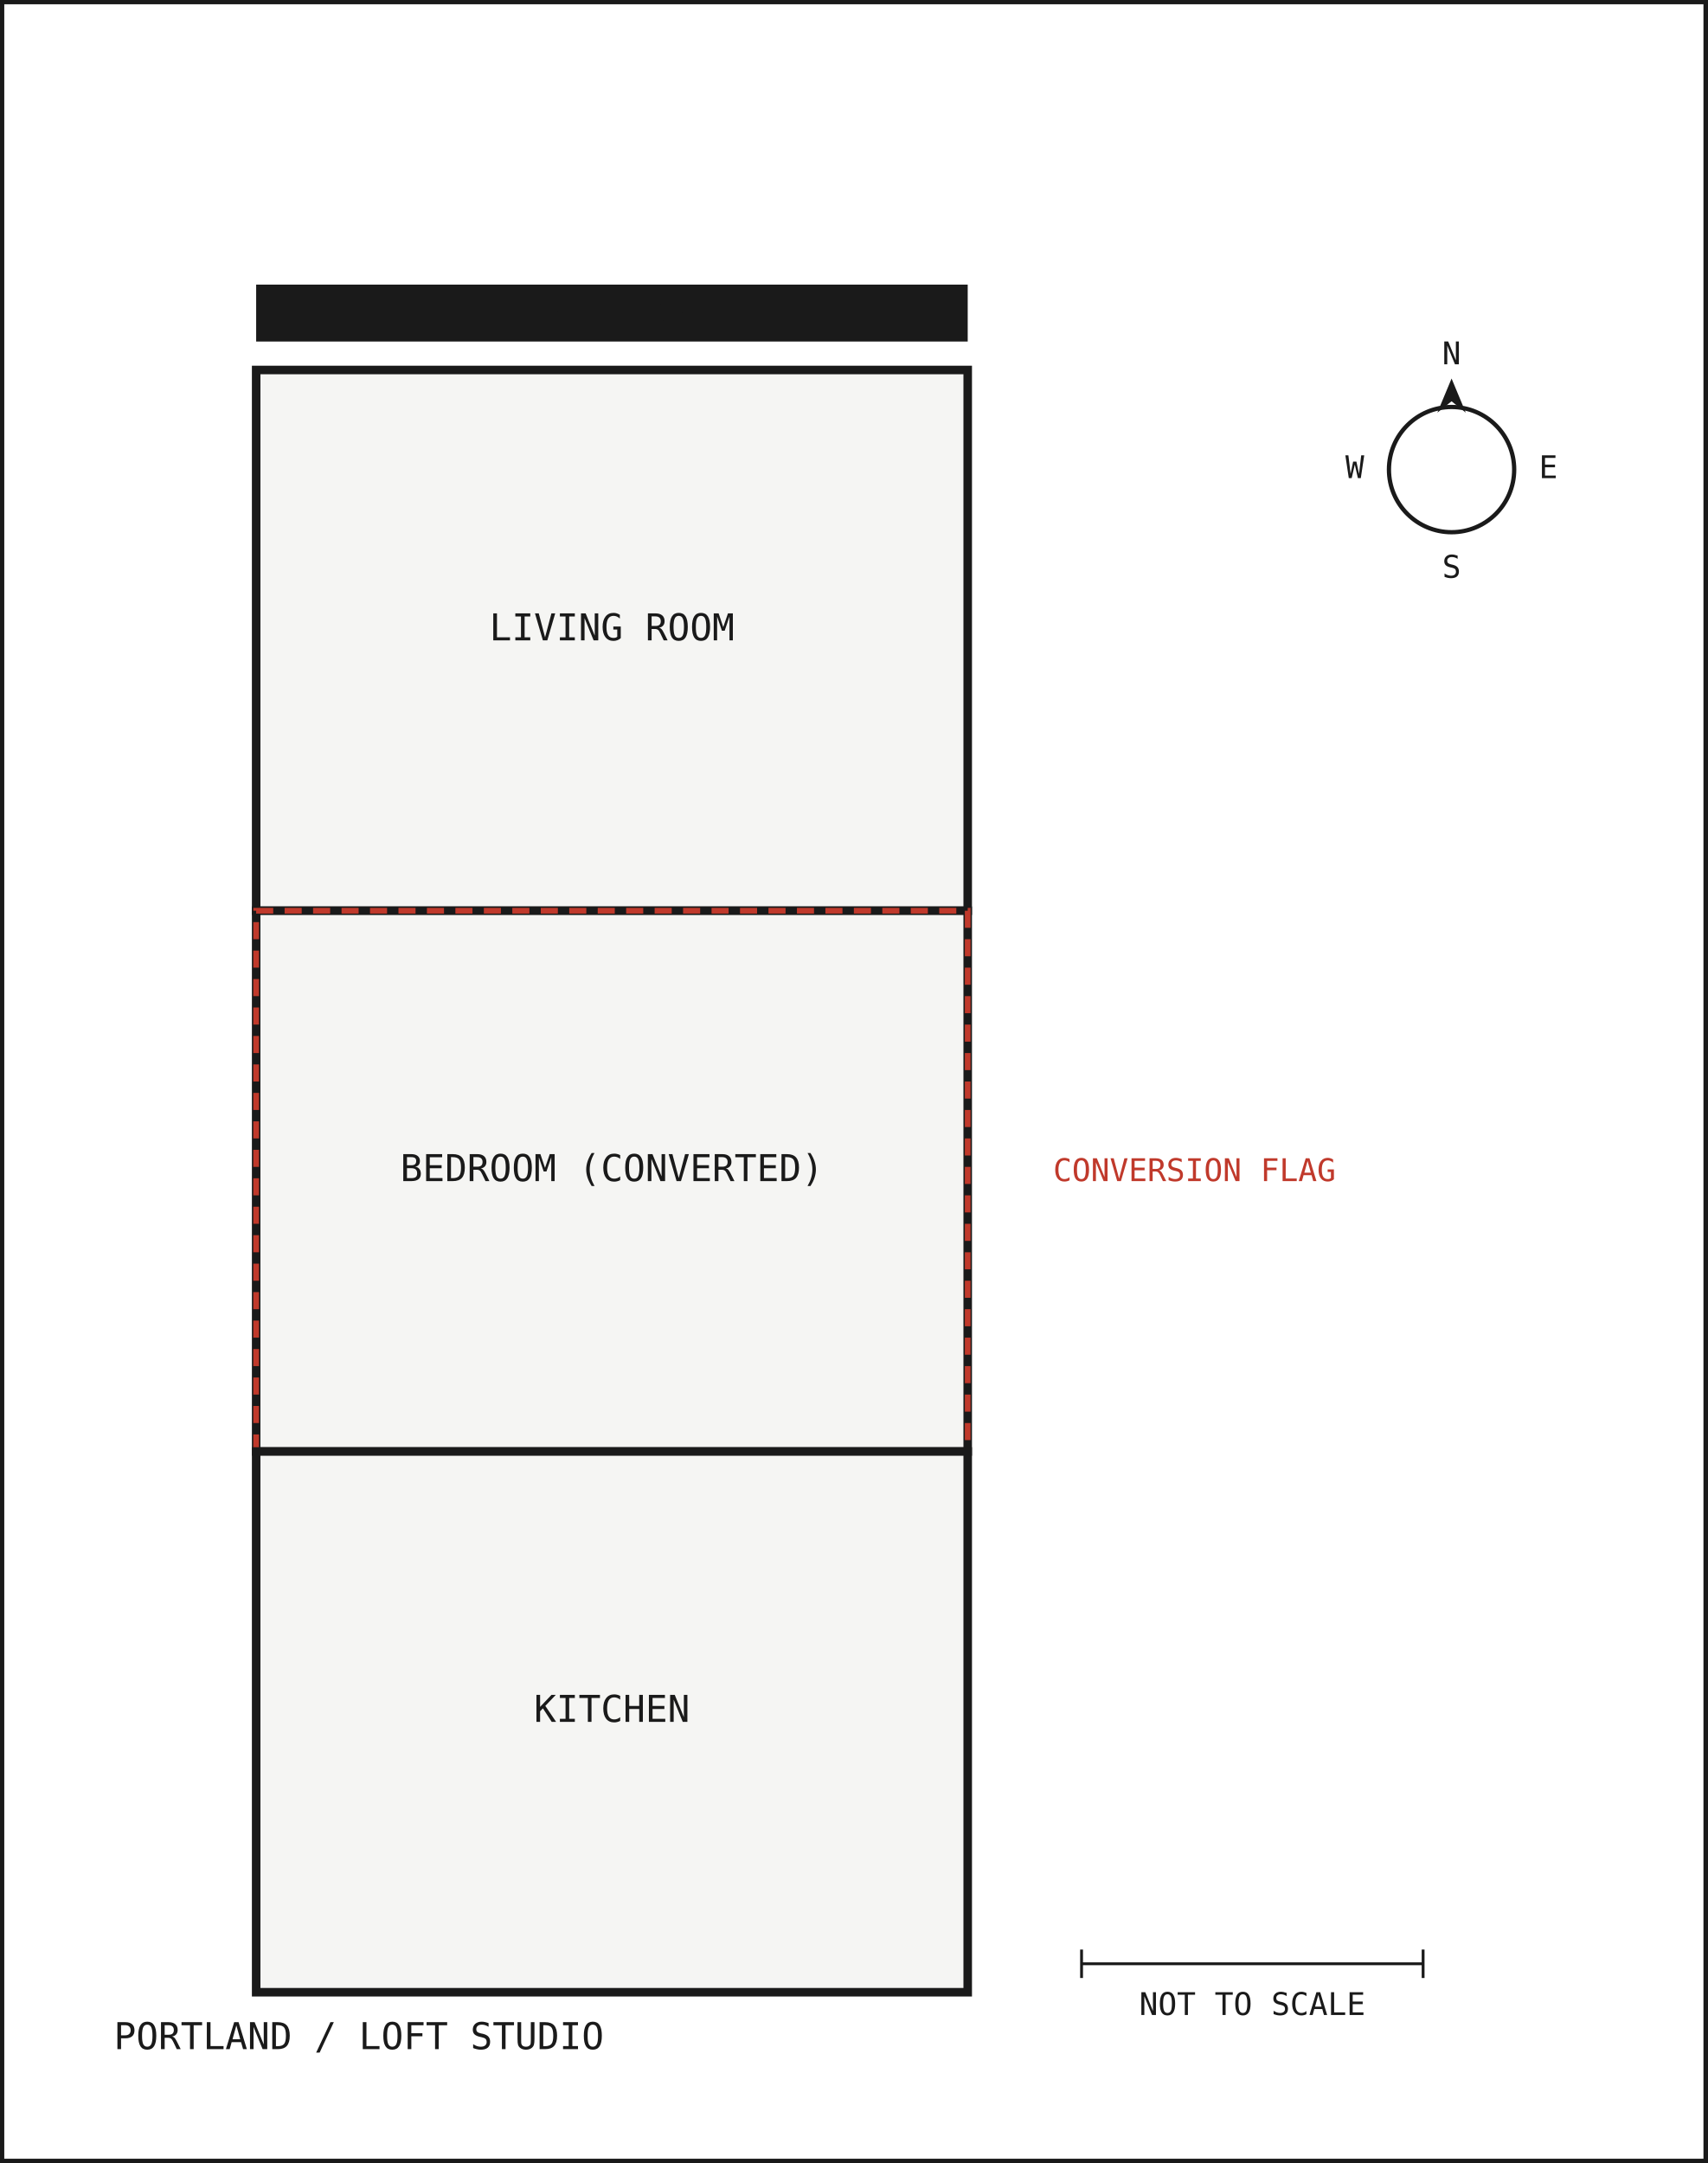
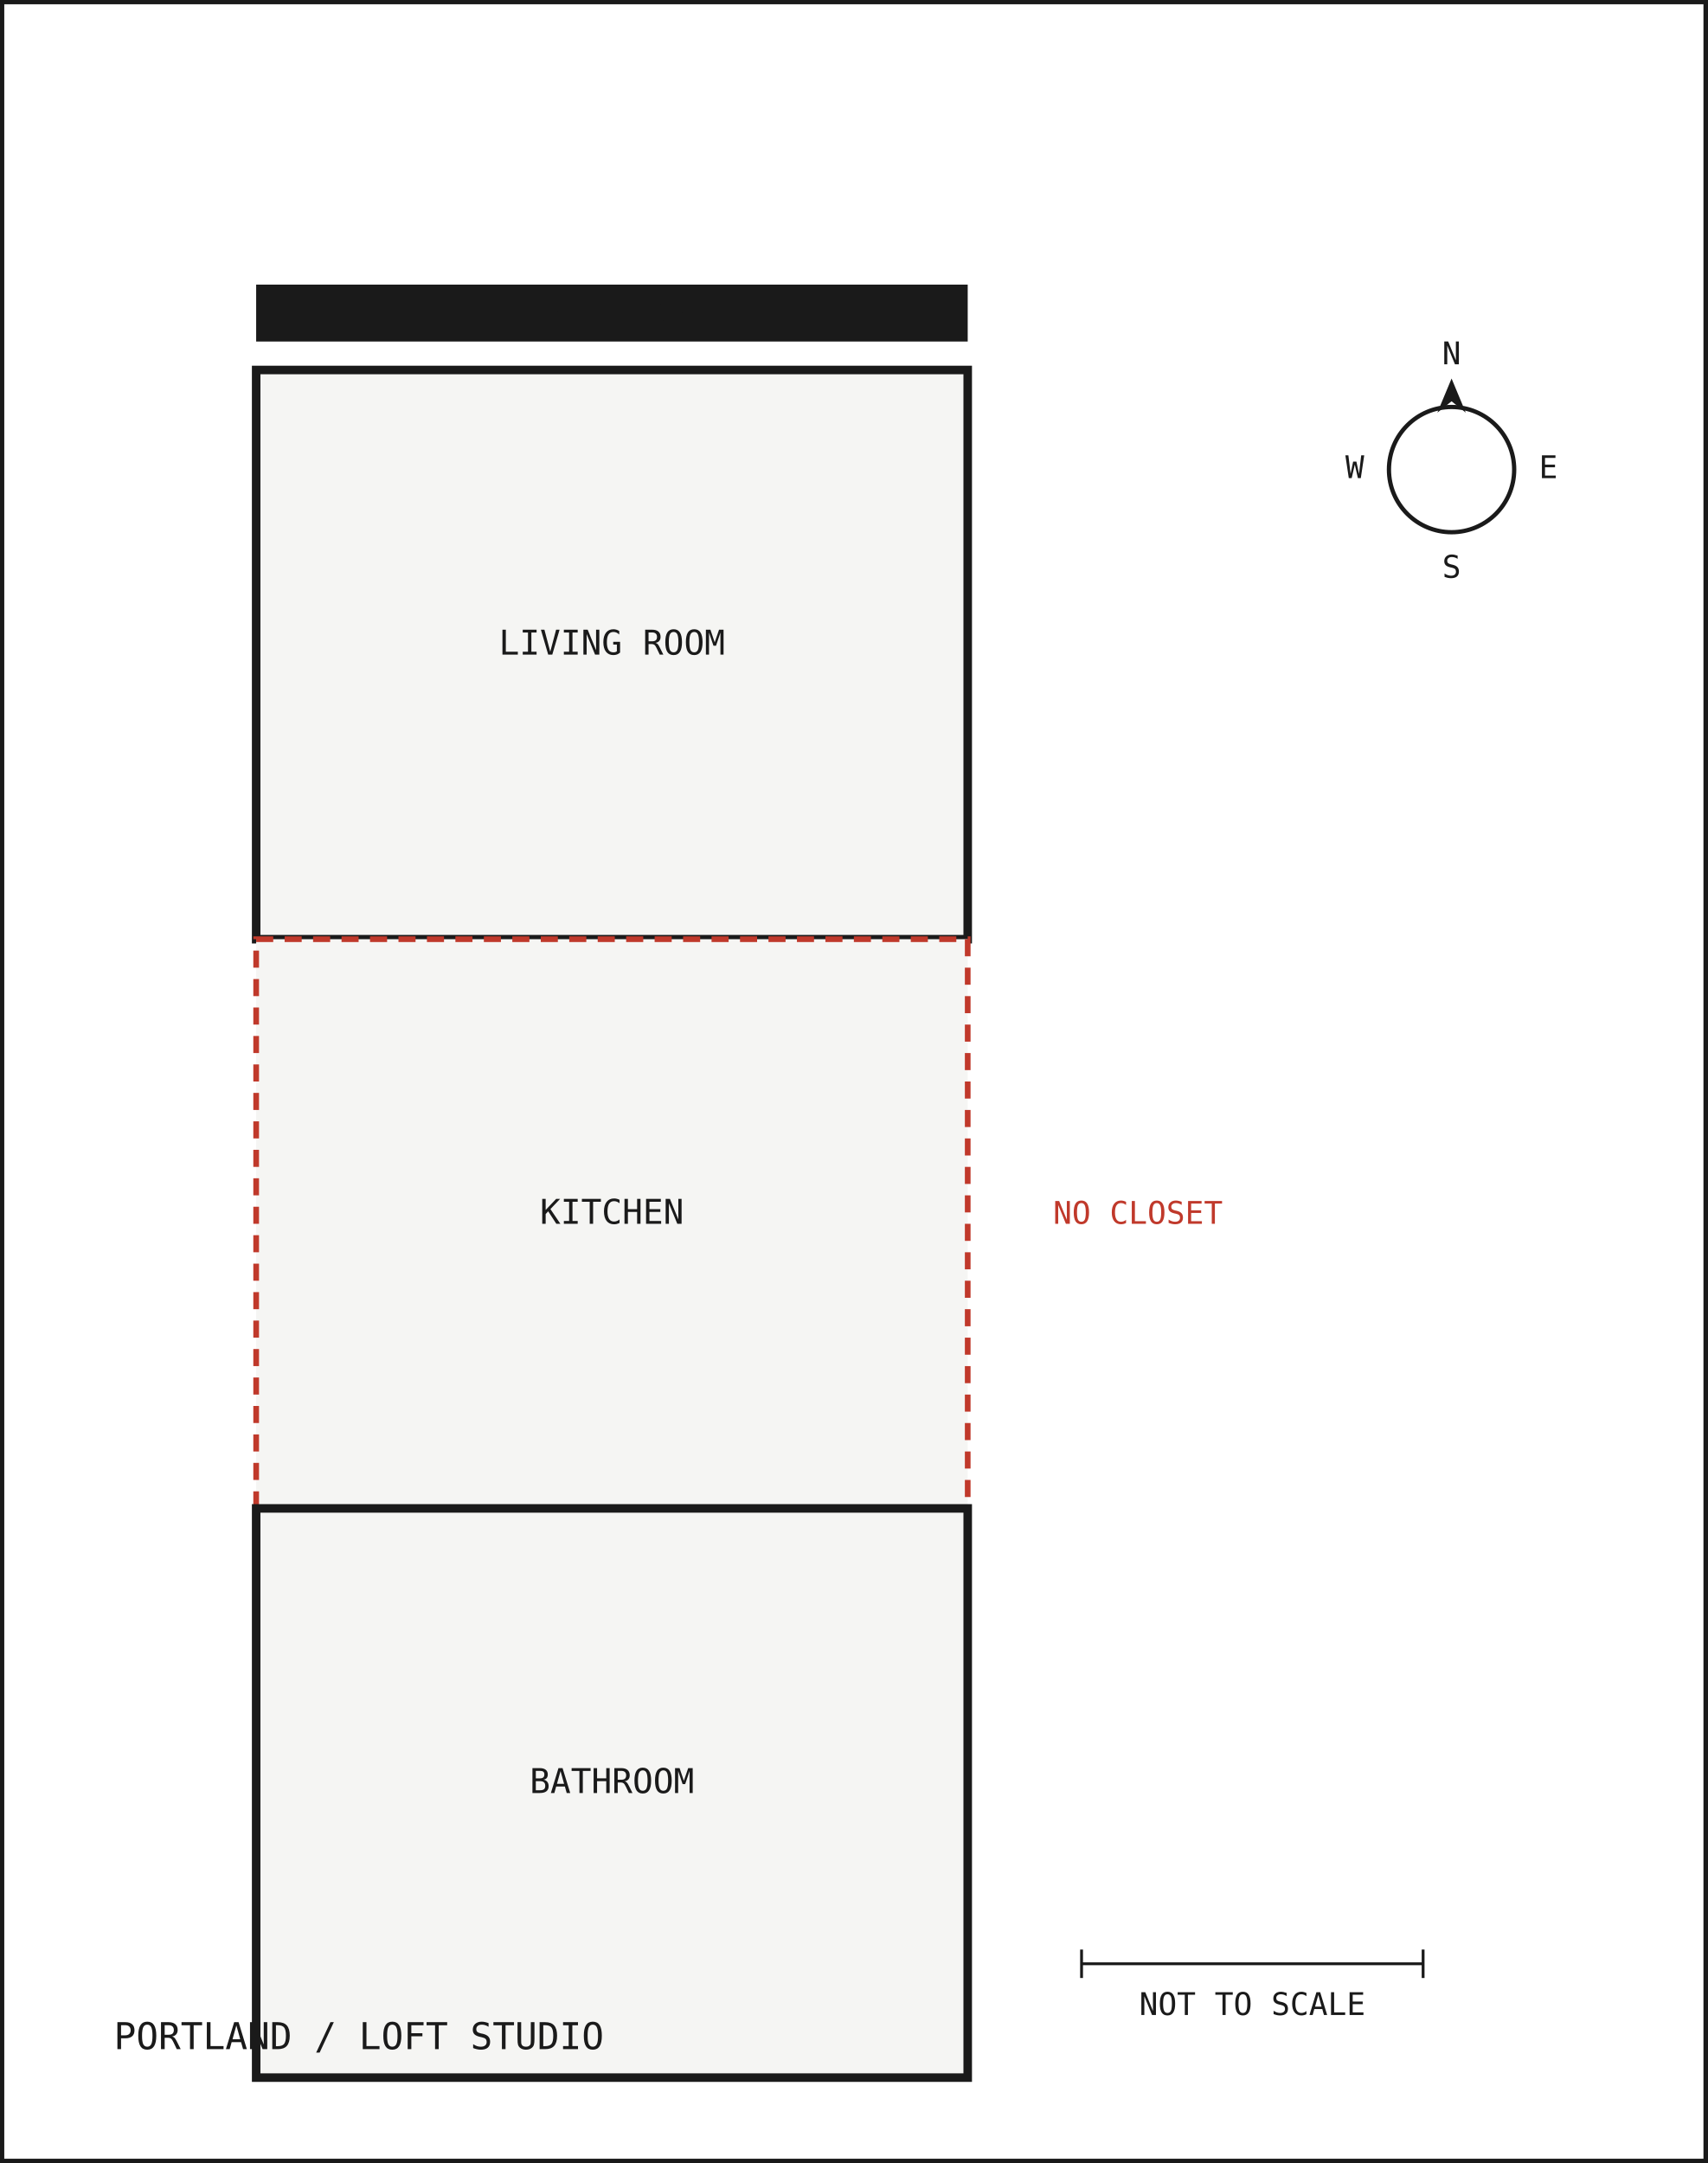
<svg xmlns="http://www.w3.org/2000/svg" viewBox="0 0 600 760">
  <style>
    .tiny { font-family: monospace; font-size: 11px; fill: #1A1A1A; }
-     .roomlabel { font-family: monospace; font-size: 13px; fill: #1A1A1A; }
+     .roomlabel { font-family: monospace; font-size: 12px; fill: #1A1A1A; }
    .small { font-family: monospace; font-size: 13px; fill: #1A1A1A; }
    .callout { font-family: monospace; font-size: 11px; fill: #C0392B; }
    .thin { stroke: #1A1A1A; stroke-width: 1; }
  </style>
  <rect x="0" y="0" width="600" height="760" fill="#FFFFFF" stroke="#1A1A1A" stroke-width="3" />
  <rect x="90" y="100" width="250" height="20" fill="#1A1A1A" />
  <text x="215" y="115" class="tiny" fill="#FFFFFF" text-anchor="middle">FRONT DOOR</text>
-   <rect x="90" y="130" width="250" height="190" fill="#F5F5F3" stroke="#1A1A1A" stroke-width="3" />
-   <text x="215" y="225" class="roomlabel" text-anchor="middle">LIVING ROOM</text>
-   <rect x="90" y="320" width="250" height="190" fill="#F5F5F3" stroke="#1A1A1A" stroke-width="3" />
-   <text x="215" y="415" class="roomlabel" text-anchor="middle">BEDROOM (CONVERTED)</text>
-   <rect x="90" y="320" width="250" height="190" fill="none" stroke="#C0392B" stroke-width="2" stroke-dasharray="6,4" />
-   <text x="370" y="415" class="callout" text-anchor="start">CONVERSION FLAG</text>
-   <rect x="90" y="510" width="250" height="190" fill="#F5F5F3" stroke="#1A1A1A" stroke-width="3" />
-   <text x="215" y="605" class="roomlabel" text-anchor="middle">KITCHEN</text>
+   <rect x="90" y="130" width="250" height="200" fill="#F5F5F3" stroke="#1A1A1A" stroke-width="3" />
+   <text x="215" y="230" class="roomlabel" text-anchor="middle">LIVING ROOM</text>
+   <rect x="90" y="330" width="250" height="200" fill="#F5F5F3" stroke="#C0392B" stroke-width="2" stroke-dasharray="6,4" />
+   <text x="215" y="430" class="roomlabel" text-anchor="middle">KITCHEN</text>
+   <text x="370" y="430" class="callout">NO CLOSET</text>
+   <rect x="90" y="530" width="250" height="200" fill="#F5F5F3" stroke="#1A1A1A" stroke-width="3" />
+   <text x="215" y="630" class="roomlabel" text-anchor="middle">BATHROOM</text>
  <g transform="translate(510,165)">
    <path d="M0 -32 L5 -20 L0 -24 L-5 -20 Z" fill="#1A1A1A" />
    <text x="0" y="-37" class="tiny" text-anchor="middle">N</text>
    <text x="34" y="3" class="tiny" text-anchor="middle">E</text>
    <text x="0" y="38" class="tiny" text-anchor="middle">S</text>
    <text x="-34" y="3" class="tiny" text-anchor="middle">W</text>
    <circle r="22" fill="none" stroke="#1A1A1A" stroke-width="1.5" />
  </g>
  <g transform="translate(380,690)">
    <line x1="0" y1="0" x2="120" y2="0" class="thin" />
    <line x1="0" y1="-5" x2="0" y2="5" class="thin" />
    <line x1="120" y1="-5" x2="120" y2="5" class="thin" />
    <text x="60" y="18" class="tiny" text-anchor="middle">NOT TO SCALE</text>
  </g>
  <text x="40" y="720" class="small">PORTLAND / LOFT STUDIO</text>
</svg>
